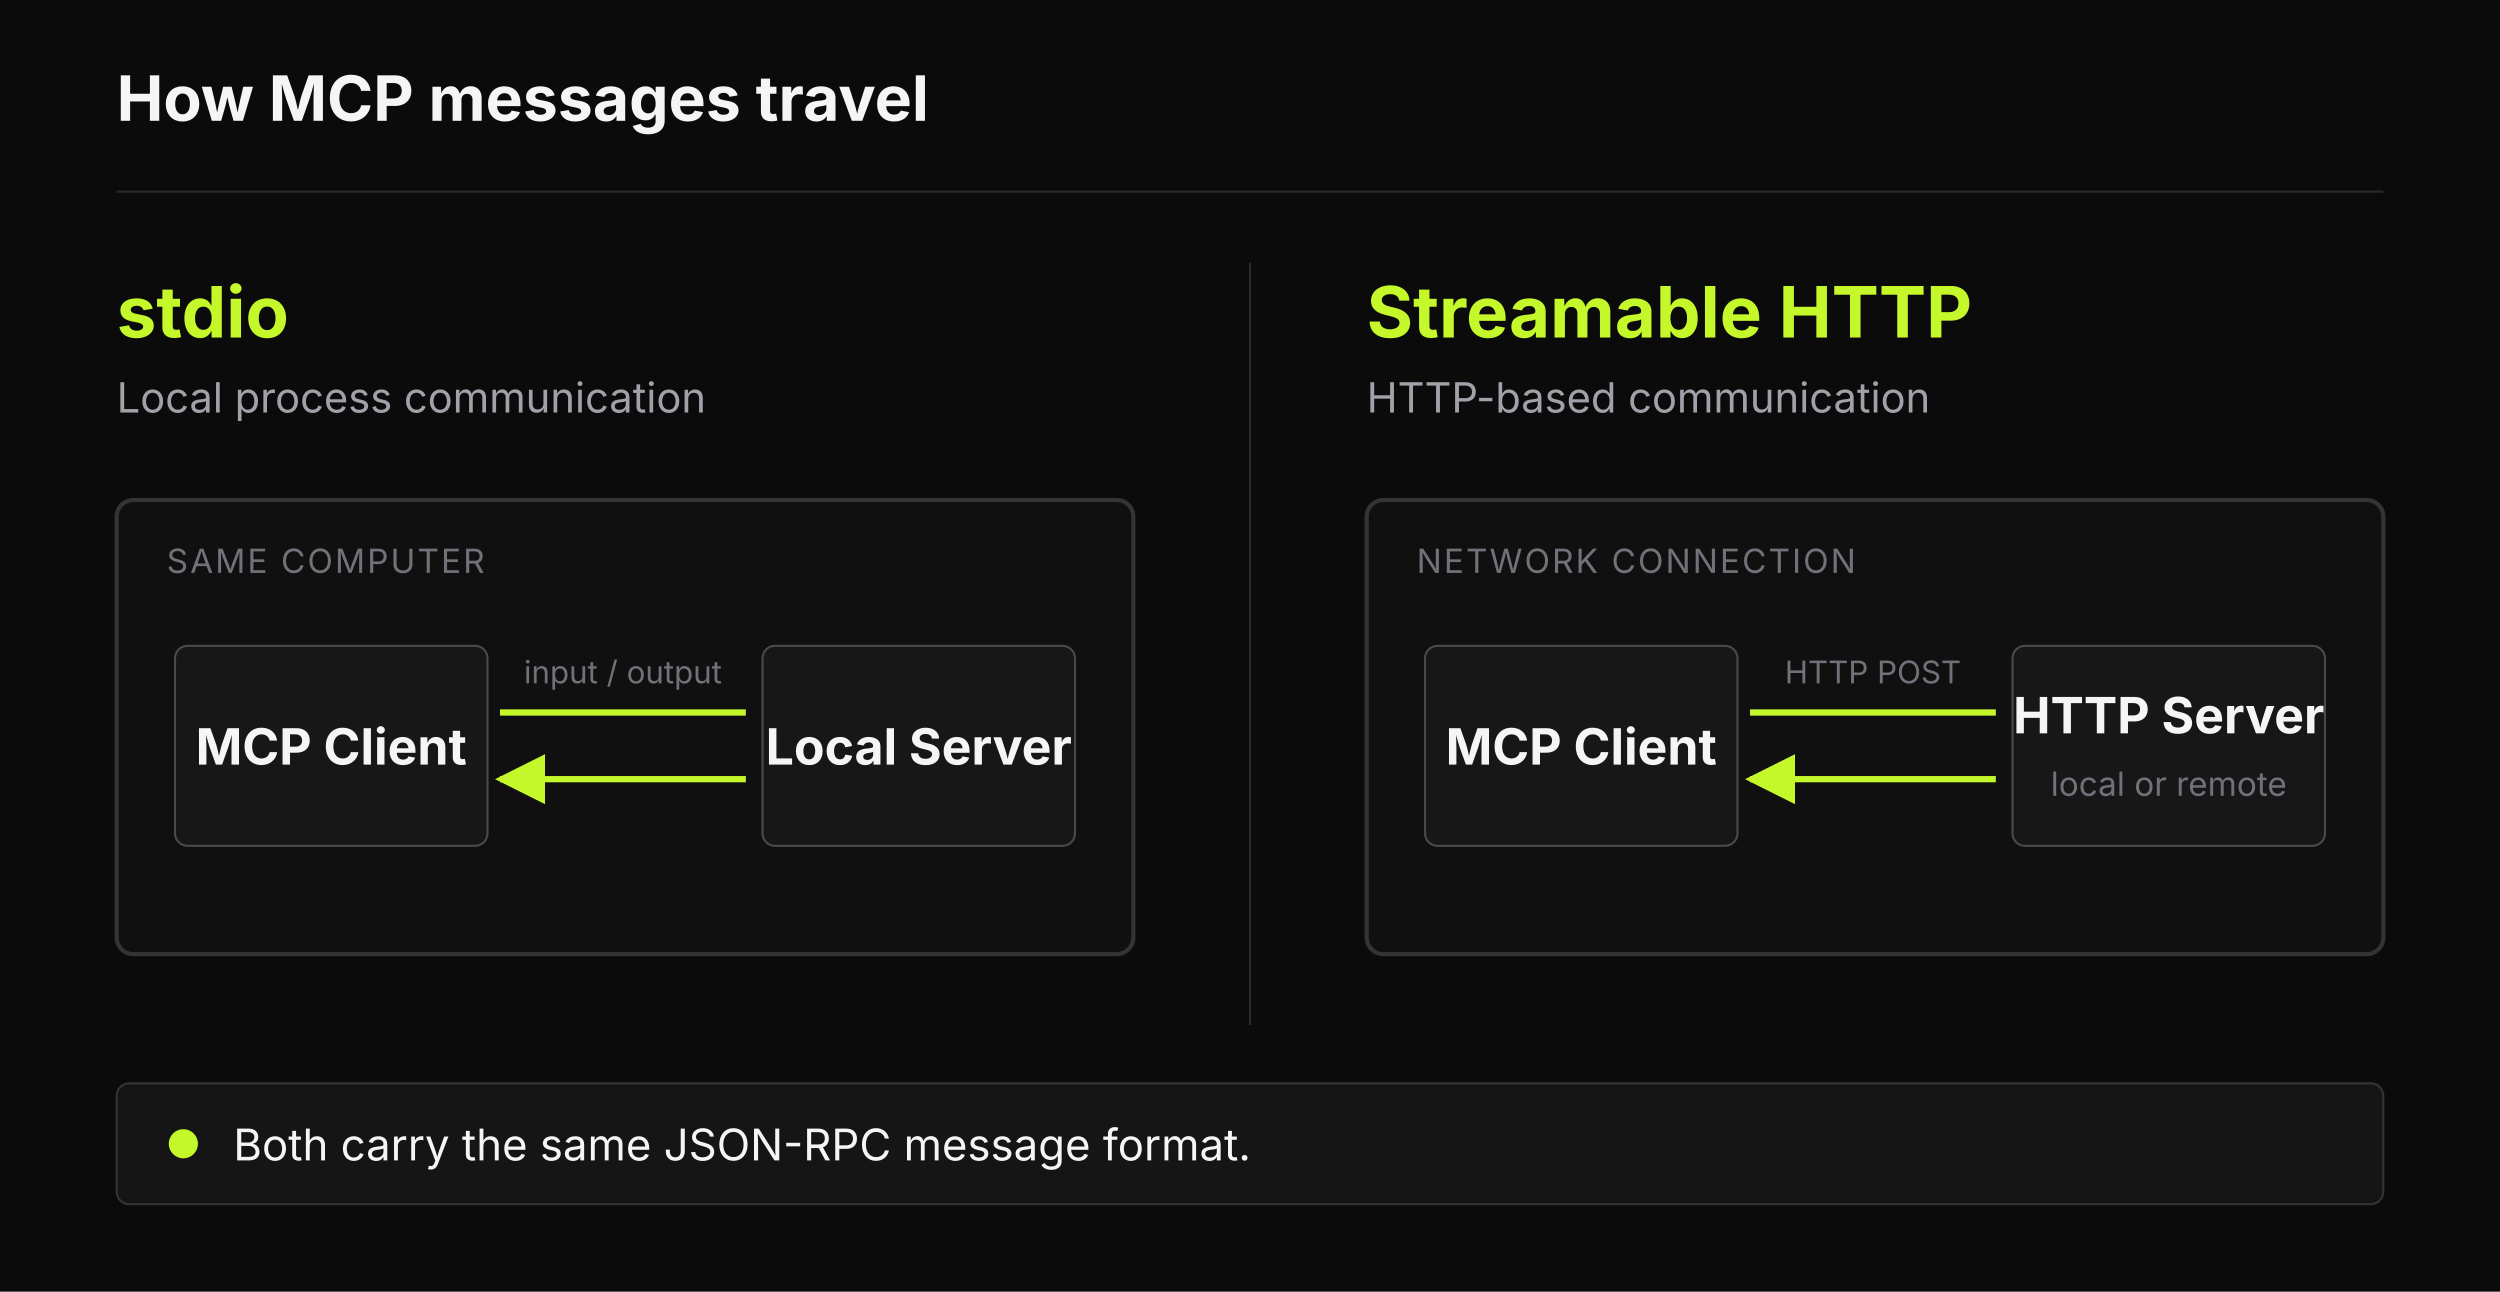
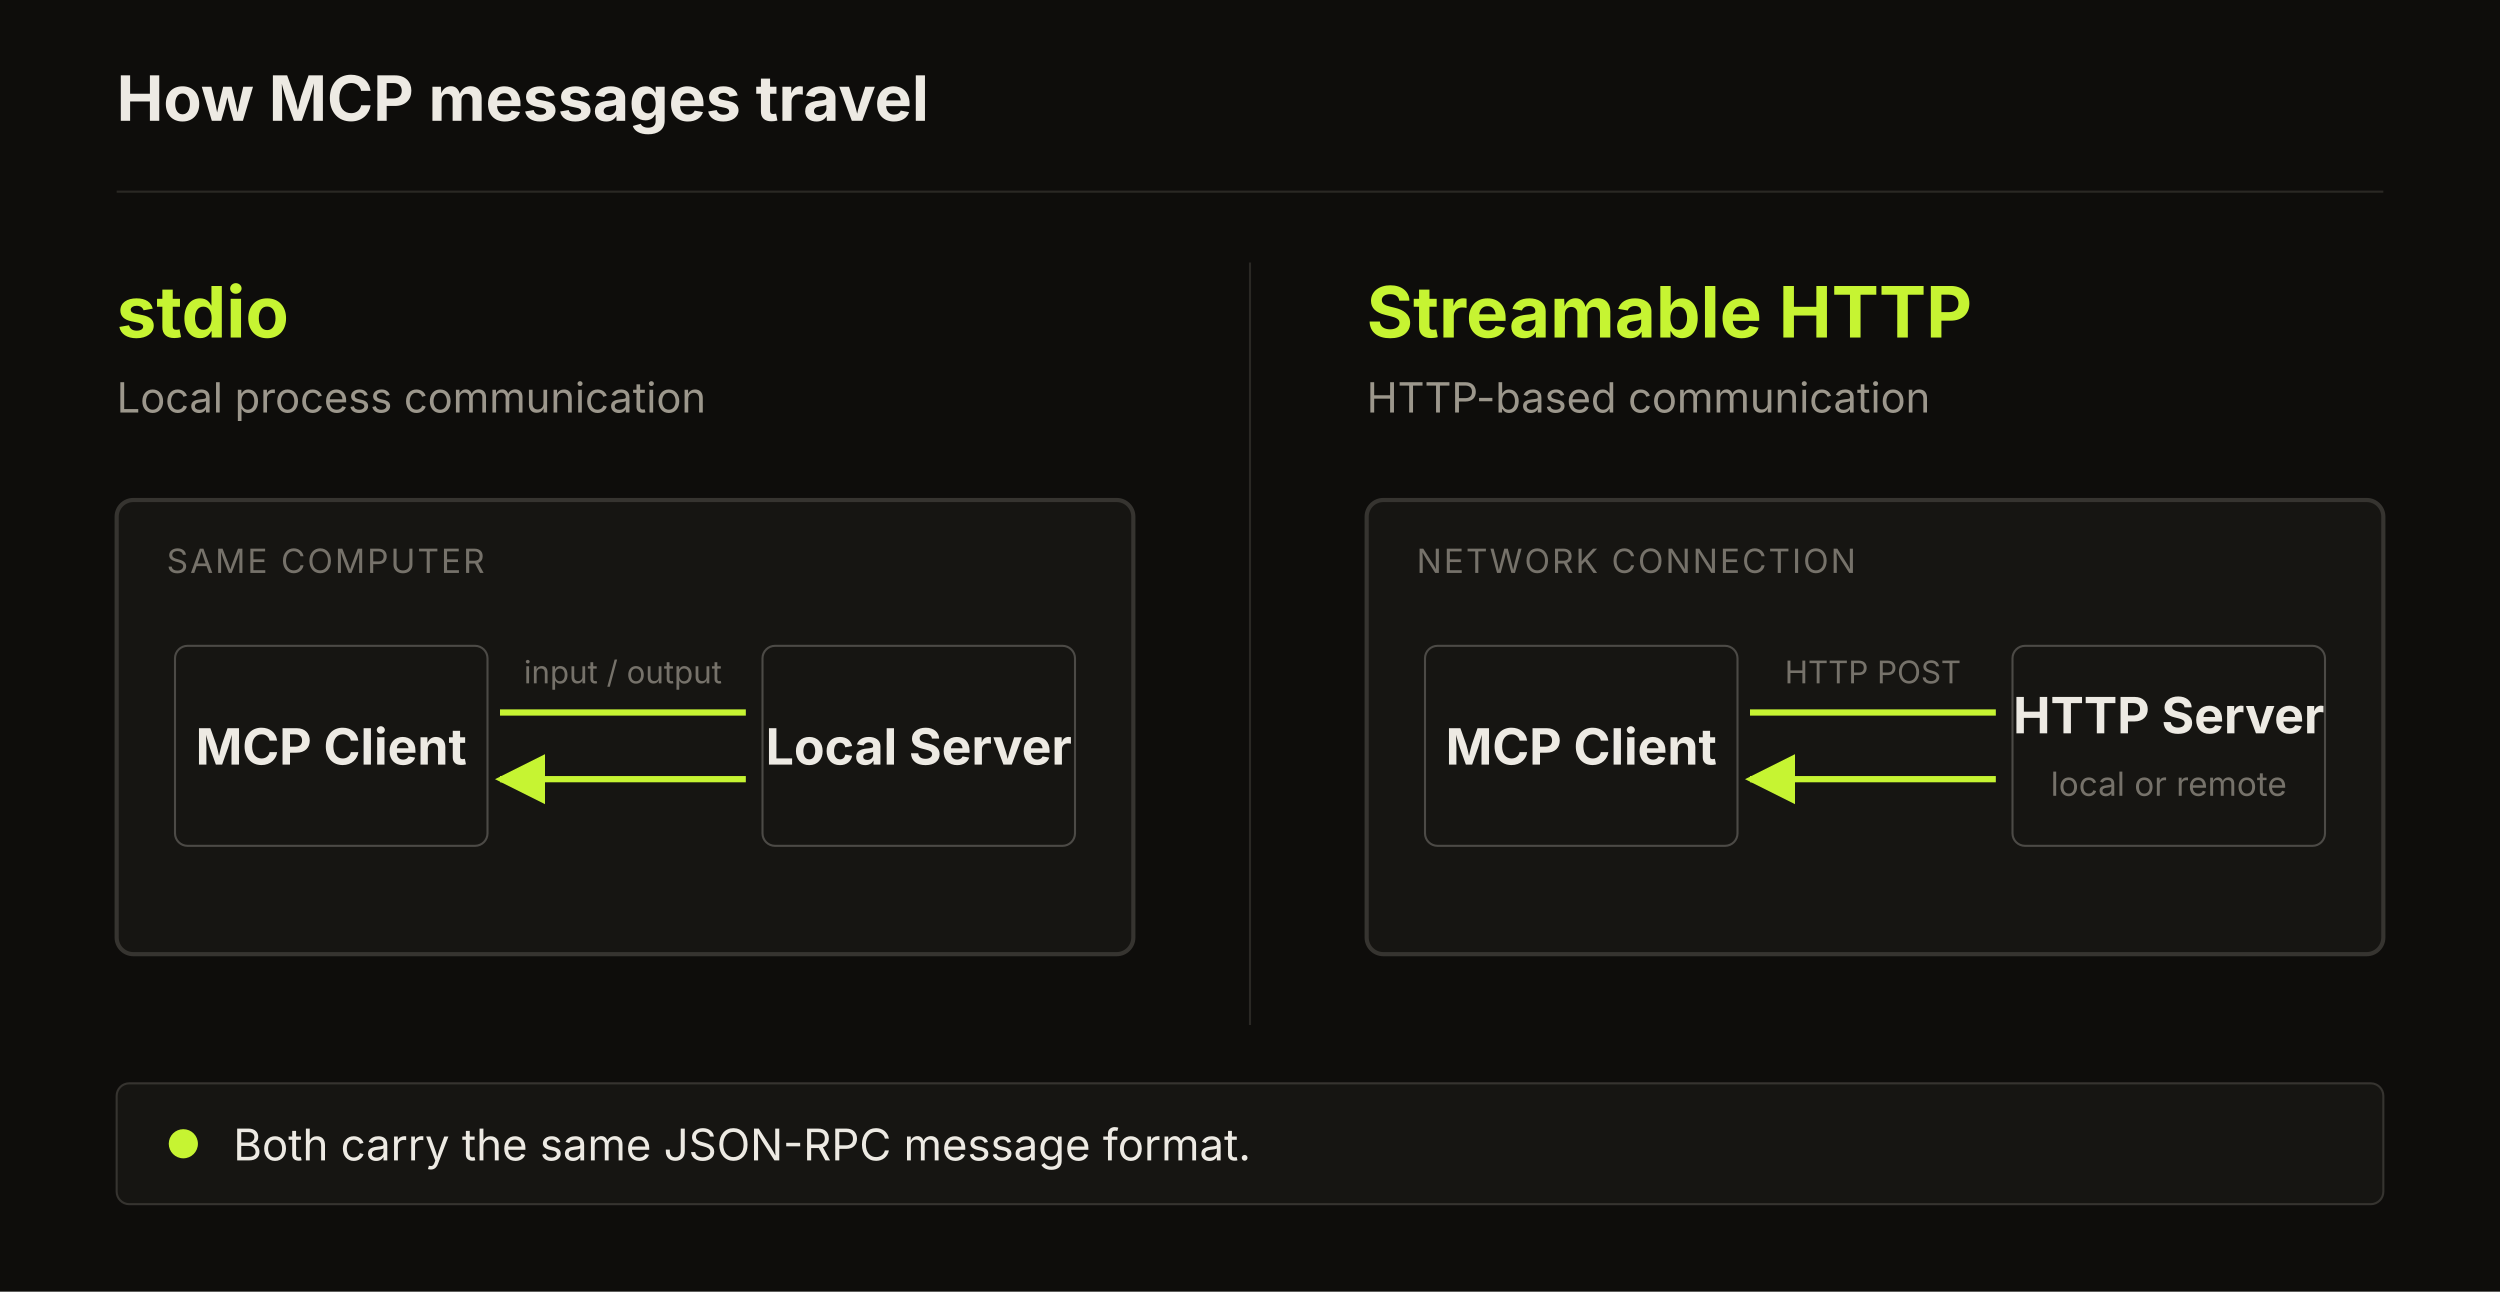
<svg xmlns="http://www.w3.org/2000/svg" width="1200" height="620" viewBox="0 0 1200 620" role="img" aria-labelledby="title desc">
  <defs>
    <marker id="arrow" viewBox="0 0 10 10" refX="9" refY="5" markerWidth="8" markerHeight="8" orient="auto-start-reverse">
-       <path d="M0 0l10 5-10 5z" fill="#C5F82A" />
+       <path d="M0 0l10 5-10 5z" fill="#C6F432" />
    </marker>
  </defs>
-   <rect width="1200" height="620" fill="#0b0b0b" />
+   <rect width="1200" height="620" fill="#0E0D0B" />
  <g font-family="Inter, Arial, sans-serif">
-     <text x="56" y="58" fill="#F5F5F5" font-size="30" font-weight="700">How MCP messages travel</text>
-     <path d="M56 92H1144M600 126V492" stroke="#2a2a2a" />
+     <text x="56" y="58" fill="#EDEAE3" font-size="30" font-weight="700">How MCP messages travel</text>
+     <path d="M56 92H1144M600 126V492" stroke="#2A2824" />
    <g transform="translate(56 132)">
-       <text x="0" y="30" fill="#C5F82A" font-size="34" font-weight="750">stdio</text>
-       <text x="0" y="66" fill="#A1A1AA" font-size="20">Local process communication</text>
-       <rect x="0" y="108" width="488" height="218" rx="8" fill="#101010" stroke="#343434" stroke-width="2" />
-       <text x="24" y="143" fill="#71717a" font-size="16" letter-spacing="1">SAME COMPUTER</text>
-       <rect x="28" y="178" width="150" height="96" rx="6" fill="#171717" stroke="#4a4a4a" />
-       <text x="103" y="235" fill="#F5F5F5" font-size="24" font-weight="650" text-anchor="middle">MCP Client</text>
-       <rect x="310" y="178" width="150" height="96" rx="6" fill="#171717" stroke="#4a4a4a" />
-       <text x="385" y="235" fill="#F5F5F5" font-size="24" font-weight="650" text-anchor="middle">Local Server</text>
-       <path d="M184 210H302M302 242H184" stroke="#C5F82A" stroke-width="3" marker-end="url(#arrow)" />
-       <text x="243" y="196" fill="#71717a" font-size="15" text-anchor="middle">input / output</text>
+       <text x="0" y="30" fill="#C6F432" font-size="34" font-weight="750">stdio</text>
+       <text x="0" y="66" fill="#9C978C" font-size="20">Local process communication</text>
+       <rect x="0" y="108" width="488" height="218" rx="8" fill="#161512" stroke="#363430" stroke-width="2" />
+       <text x="24" y="143" fill="#76726A" font-size="16" letter-spacing="1">SAME COMPUTER</text>
+       <rect x="28" y="178" width="150" height="96" rx="6" fill="#161512" stroke="#4C4A46" />
+       <text x="103" y="235" fill="#EDEAE3" font-size="24" font-weight="650" text-anchor="middle">MCP Client</text>
+       <rect x="310" y="178" width="150" height="96" rx="6" fill="#161512" stroke="#4C4A46" />
+       <text x="385" y="235" fill="#EDEAE3" font-size="24" font-weight="650" text-anchor="middle">Local Server</text>
+       <path d="M184 210H302M302 242H184" stroke="#C6F432" stroke-width="3" marker-end="url(#arrow)" />
+       <text x="243" y="196" fill="#76726A" font-size="15" text-anchor="middle">input / output</text>
    </g>
    <g transform="translate(656 132)">
-       <text x="0" y="30" fill="#C5F82A" font-size="34" font-weight="750">Streamable HTTP</text>
-       <text x="0" y="66" fill="#A1A1AA" font-size="20">HTTP-based communication</text>
-       <rect x="0" y="108" width="488" height="218" rx="8" fill="#101010" stroke="#343434" stroke-width="2" />
-       <text x="24" y="143" fill="#71717a" font-size="16" letter-spacing="1">NETWORK CONNECTION</text>
-       <rect x="28" y="178" width="150" height="96" rx="6" fill="#171717" stroke="#4a4a4a" />
-       <text x="103" y="235" fill="#F5F5F5" font-size="24" font-weight="650" text-anchor="middle">MCP Client</text>
-       <rect x="310" y="178" width="150" height="96" rx="6" fill="#171717" stroke="#4a4a4a" />
-       <text x="385" y="220" fill="#F5F5F5" font-size="24" font-weight="650" text-anchor="middle">HTTP Server</text>
-       <text x="385" y="250" fill="#71717a" font-size="16" text-anchor="middle">local or remote</text>
-       <path d="M184 210H302M302 242H184" stroke="#C5F82A" stroke-width="3" marker-end="url(#arrow)" />
-       <text x="243" y="196" fill="#71717a" font-size="15" text-anchor="middle">HTTP POST</text>
+       <text x="0" y="30" fill="#C6F432" font-size="34" font-weight="750">Streamable HTTP</text>
+       <text x="0" y="66" fill="#9C978C" font-size="20">HTTP-based communication</text>
+       <rect x="0" y="108" width="488" height="218" rx="8" fill="#161512" stroke="#363430" stroke-width="2" />
+       <text x="24" y="143" fill="#76726A" font-size="16" letter-spacing="1">NETWORK CONNECTION</text>
+       <rect x="28" y="178" width="150" height="96" rx="6" fill="#161512" stroke="#4C4A46" />
+       <text x="103" y="235" fill="#EDEAE3" font-size="24" font-weight="650" text-anchor="middle">MCP Client</text>
+       <rect x="310" y="178" width="150" height="96" rx="6" fill="#161512" stroke="#4C4A46" />
+       <text x="385" y="220" fill="#EDEAE3" font-size="24" font-weight="650" text-anchor="middle">HTTP Server</text>
+       <text x="385" y="250" fill="#76726A" font-size="16" text-anchor="middle">local or remote</text>
+       <path d="M184 210H302M302 242H184" stroke="#C6F432" stroke-width="3" marker-end="url(#arrow)" />
+       <text x="243" y="196" fill="#76726A" font-size="15" text-anchor="middle">HTTP POST</text>
    </g>
-     <rect x="56" y="520" width="1088" height="58" rx="6" fill="#151515" stroke="#343434" />
-     <circle cx="88" cy="549" r="7" fill="#C5F82A" />
-     <text x="112" y="557" fill="#F5F5F5" font-size="21">Both carry the same JSON-RPC message format.</text>
+     <rect x="56" y="520" width="1088" height="58" rx="6" fill="#161512" stroke="#363430" />
+     <circle cx="88" cy="549" r="7" fill="#C6F432" />
+     <text x="112" y="557" fill="#EDEAE3" font-size="21">Both carry the same JSON-RPC message format.</text>
  </g>
</svg>
